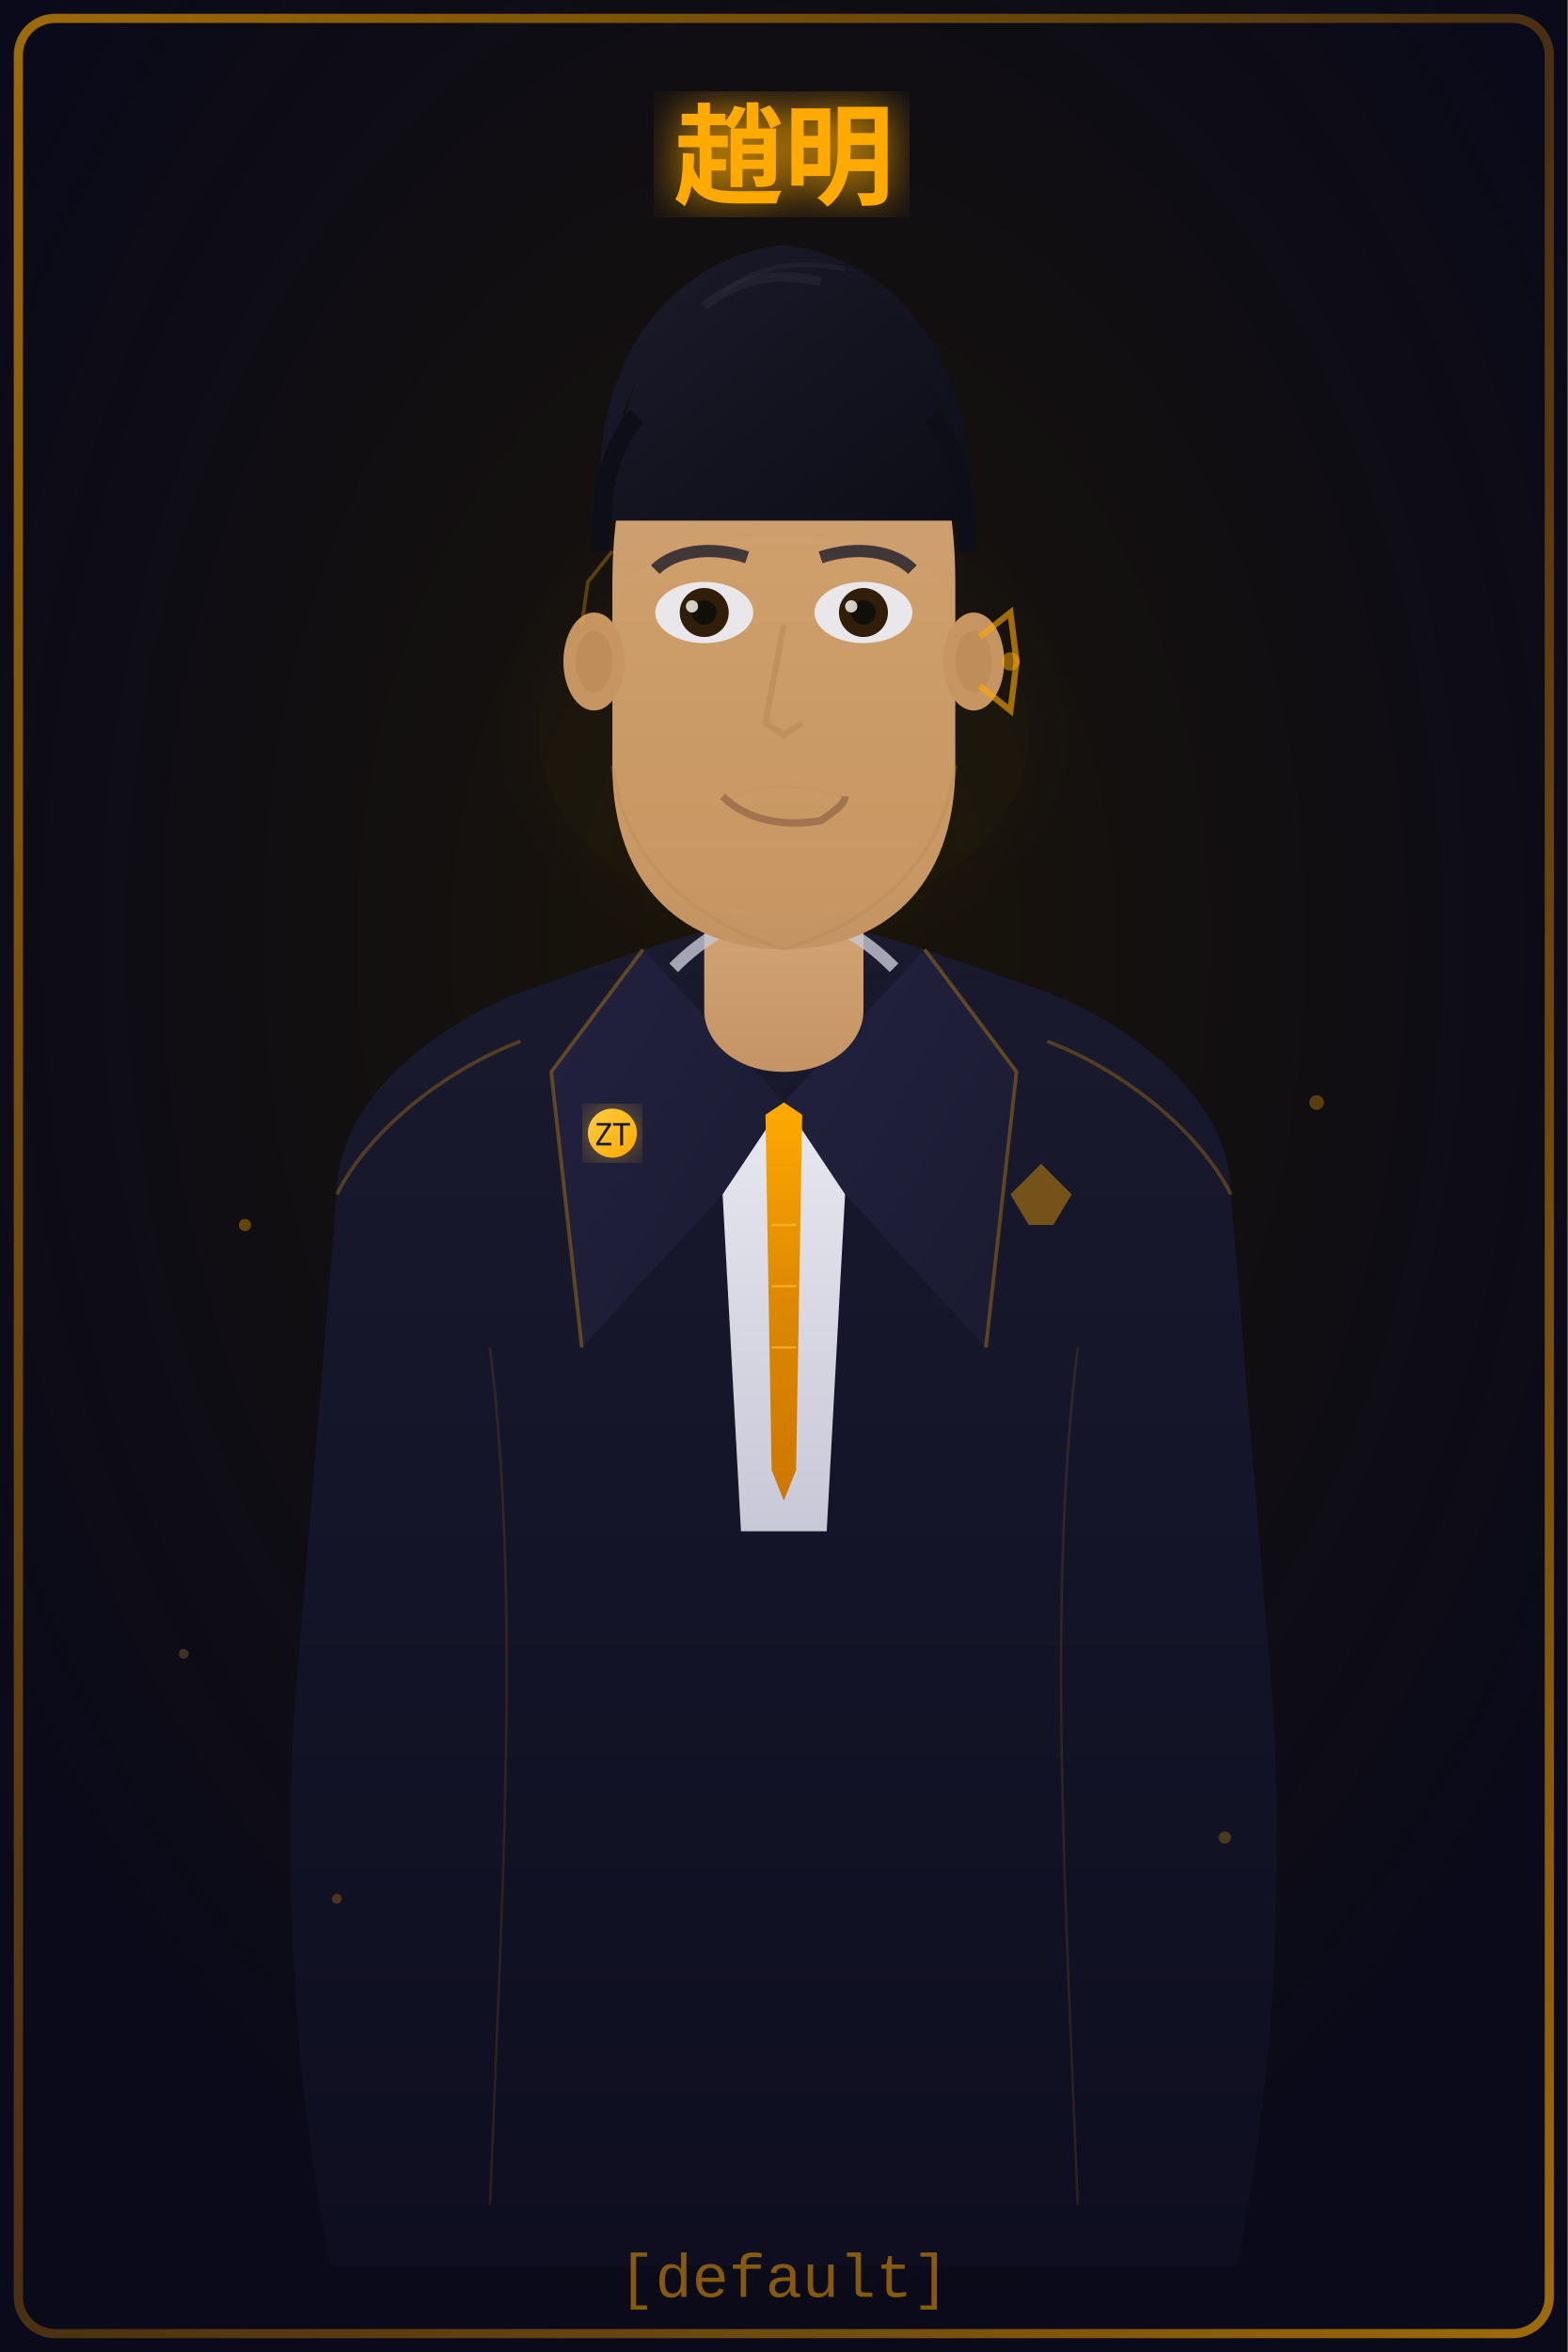
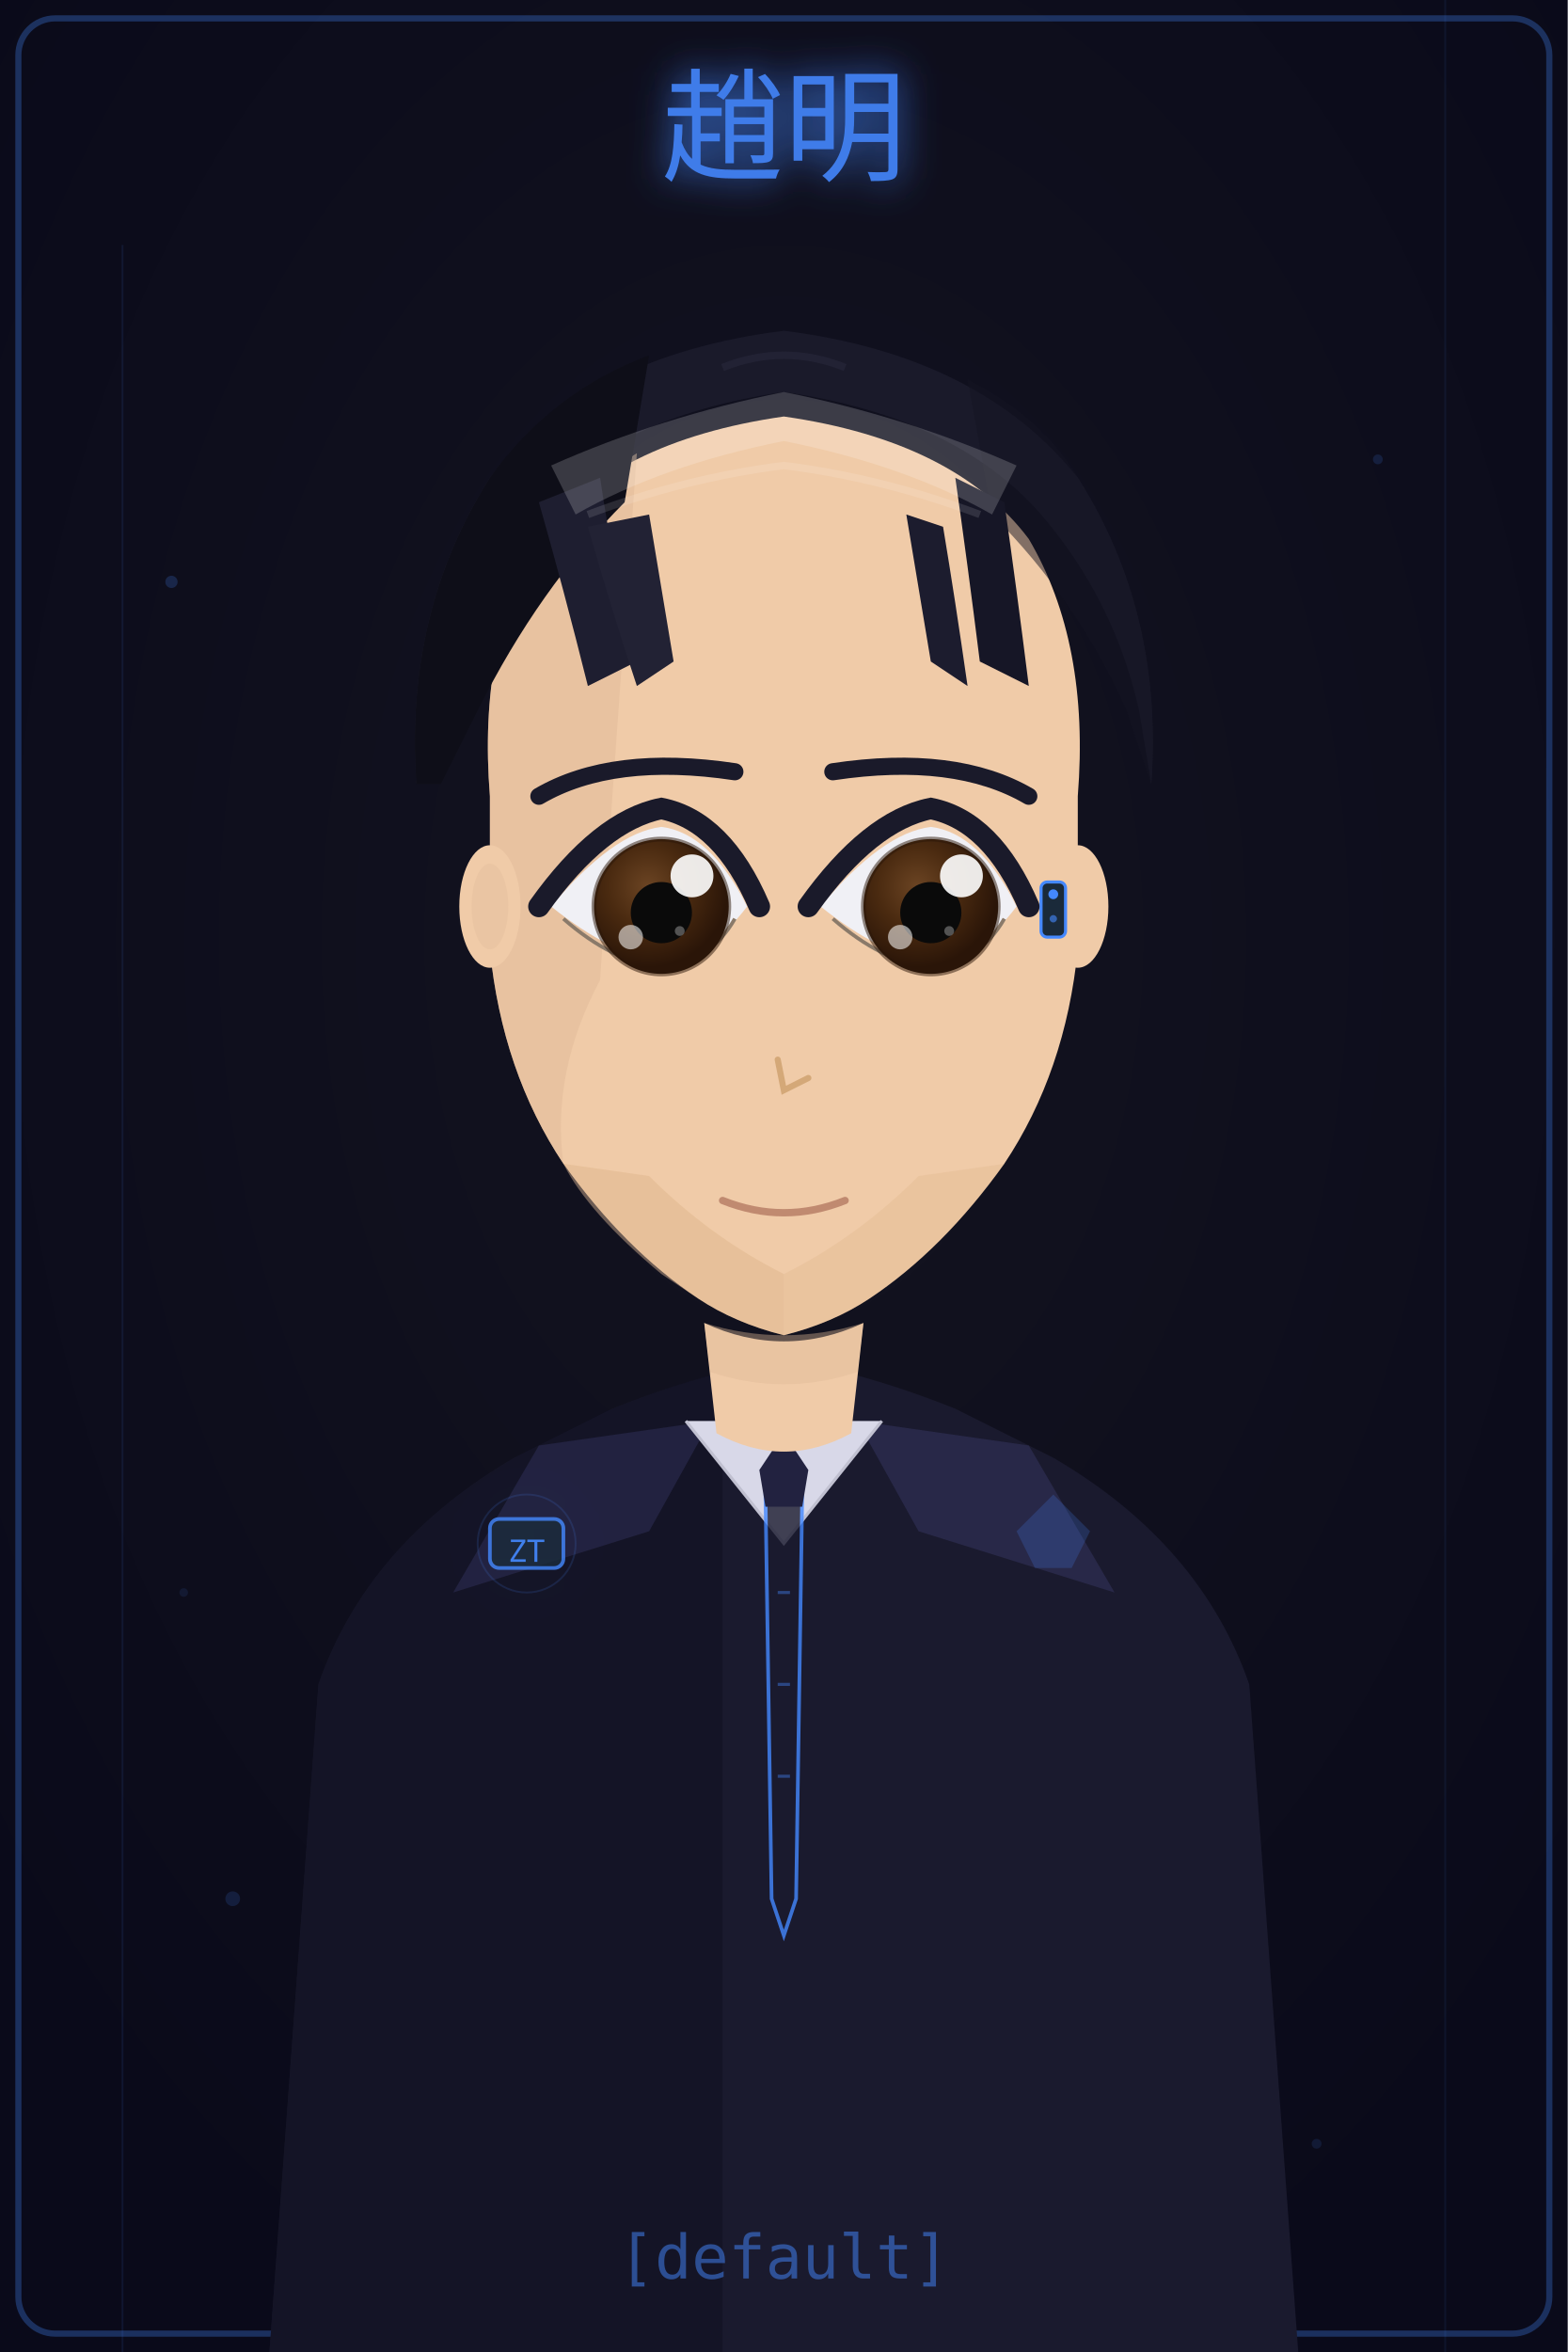
<svg xmlns="http://www.w3.org/2000/svg" width="256" height="384" viewBox="0 0 256 384">
  <defs>
-     <radialGradient id="zd-bg" cx="50%" cy="40%" r="60%">
-       <stop offset="0%" stop-color="#1a1408" />
+     <radialGradient id="bgGrad" cx="50%" cy="40%" r="65%">
+       <stop offset="0%" stop-color="#141420" />
      <stop offset="100%" stop-color="#0a0a1a" />
    </radialGradient>
-     <linearGradient id="zd-suit" x1="0" y1="0" x2="0" y2="1">
-       <stop offset="0%" stop-color="#1a1a2e" />
-       <stop offset="50%" stop-color="#141428" />
-       <stop offset="100%" stop-color="#0e0e20" />
-     </linearGradient>
-     <linearGradient id="zd-suit-lapel" x1="0" y1="0" x2="1" y2="1">
-       <stop offset="0%" stop-color="#222240" />
-       <stop offset="100%" stop-color="#1a1a30" />
-     </linearGradient>
-     <linearGradient id="zd-shirt" x1="0" y1="0" x2="0" y2="1">
-       <stop offset="0%" stop-color="#e8e8f0" />
-       <stop offset="100%" stop-color="#c8c8d8" />
-     </linearGradient>
-     <linearGradient id="zd-skin" x1="0" y1="0" x2="0" y2="1">
-       <stop offset="0%" stop-color="#d4a574" />
-       <stop offset="100%" stop-color="#c49464" />
-     </linearGradient>
-     <linearGradient id="zd-hair" x1="0" y1="0" x2="1" y2="1">
-       <stop offset="0%" stop-color="#1a1a2a" />
-       <stop offset="100%" stop-color="#0e0e18" />
-     </linearGradient>
-     <linearGradient id="zd-tie" x1="0" y1="0" x2="0" y2="1">
-       <stop offset="0%" stop-color="#ffaa00" />
-       <stop offset="50%" stop-color="#dd8800" />
-       <stop offset="100%" stop-color="#cc7700" />
-     </linearGradient>
-     <linearGradient id="zd-cyber-pin" x1="0" y1="0" x2="1" y2="1">
-       <stop offset="0%" stop-color="#ffcc44" />
-       <stop offset="100%" stop-color="#ffaa00" />
-     </linearGradient>
-     <filter id="zd-glow-gold">
-       <feGaussianBlur stdDeviation="4" result="blur" />
+     <radialGradient id="irisGrad" cx="40%" cy="35%" r="60%">
+       <stop offset="0%" stop-color="#6b4423" />
+       <stop offset="50%" stop-color="#4a2a10" />
+       <stop offset="100%" stop-color="#2a1508" />
+     </radialGradient>
+     <filter id="glow" x="-50%" y="-50%" width="200%" height="200%">
+       <feGaussianBlur stdDeviation="3" result="b" />
      <feMerge>
-         <feMergeNode in="blur" />
+         <feMergeNode in="b" />
        <feMergeNode in="SourceGraphic" />
      </feMerge>
    </filter>
-     <filter id="zd-glow-soft">
-       <feGaussianBlur stdDeviation="6" result="blur" />
+     <filter id="glowSoft" x="-80%" y="-80%" width="260%" height="260%">
+       <feGaussianBlur stdDeviation="5" result="b" />
      <feMerge>
-         <feMergeNode in="blur" />
+         <feMergeNode in="b" />
        <feMergeNode in="SourceGraphic" />
      </feMerge>
    </filter>
-     <linearGradient id="zd-border" x1="0" y1="0" x2="1" y2="1">
-       <stop offset="0%" stop-color="#ffaa00" stop-opacity="0.6" />
-       <stop offset="50%" stop-color="#dd8800" stop-opacity="0.3" />
-       <stop offset="100%" stop-color="#ffaa00" stop-opacity="0.6" />
-     </linearGradient>
  </defs>
-   <rect width="256" height="384" fill="url(#zd-bg)" />
-   <rect x="3" y="3" width="250" height="378" rx="6" fill="none" stroke="url(#zd-border)" stroke-width="1.5" />
-   <text x="128" y="32" font-family="'Courier New', monospace" font-size="18" font-weight="bold" fill="#ffaa00" text-anchor="middle" filter="url(#zd-glow-gold)">趙明</text>
-   <path d="M55,195 C55,180 70,168 85,162 L105,155 C115,152 122,150 128,149 C134,150 141,152 151,155 L171,162 C186,168 201,180 201,195 L208,280 C210,320 206,350 202,370 L54,370 C50,350 46,320 48,280 Z" fill="url(#zd-suit)" />
-   <path d="M105,155 L90,175 L95,220 L118,195 L128,180 Z" fill="url(#zd-suit-lapel)" />
-   <path d="M105,155 L90,175 L95,220" fill="none" stroke="#ffaa00" stroke-width="0.6" opacity="0.3" />
-   <path d="M151,155 L166,175 L161,220 L138,195 L128,180 Z" fill="url(#zd-suit-lapel)" />
-   <path d="M151,155 L166,175 L161,220" fill="none" stroke="#ffaa00" stroke-width="0.6" opacity="0.3" />
-   <path d="M118,195 L128,180 L138,195 L135,250 L121,250 Z" fill="url(#zd-shirt)" />
-   <path d="M125,182 L128,180 L131,182 L130,240 L128,245 L126,240 Z" fill="url(#zd-tie)" />
-   <path d="M126,200 L130,200" fill="none" stroke="#ffcc44" stroke-width="0.4" opacity="0.5" />
-   <path d="M126,210 L130,210" fill="none" stroke="#ffcc44" stroke-width="0.4" opacity="0.5" />
-   <path d="M126,220 L130,220" fill="none" stroke="#ffcc44" stroke-width="0.4" opacity="0.5" />
-   <circle cx="100" cy="185" r="4" fill="url(#zd-cyber-pin)" filter="url(#zd-glow-gold)" />
-   <text x="100" y="187" font-family="monospace" font-size="5" fill="#1a1a2e" text-anchor="middle">ZT</text>
-   <path d="M115,148 L115,165 C115,170 120,175 128,175 C136,175 141,170 141,165 L141,148" fill="url(#zd-skin)" />
-   <path d="M110,158 C115,153 120,150 128,149 C136,150 141,153 146,158" fill="none" stroke="#c8c8d8" stroke-width="2" opacity="0.8" />
-   <path d="M100,95 C100,68 112,50 128,48 C144,50 156,68 156,95 L156,125 C156,145 144,155 128,155 C112,155 100,145 100,125 Z" fill="url(#zd-skin)" />
-   <path d="M98,92 C98,62 112,44 128,42 C144,44 158,62 158,92 L158,78 C158,58 146,42 128,40 C110,42 98,58 98,78 Z" fill="url(#zd-hair)" />
-   <path d="M100,85 C100,60 112,42 128,40 C144,42 156,60 156,85" fill="url(#zd-hair)" />
-   <path d="M98,90 C98,80 100,72 104,68" fill="none" stroke="#0e0e18" stroke-width="3" />
-   <path d="M158,90 C158,80 156,72 152,68" fill="none" stroke="#0e0e18" stroke-width="3" />
-   <path d="M115,50 C120,46 126,44 134,46" fill="none" stroke="#2a2a3a" stroke-width="1.5" opacity="0.5" />
-   <path d="M118,48 C122,44 130,42 138,44" fill="none" stroke="#333348" stroke-width="0.8" opacity="0.3" />
-   <ellipse cx="97" cy="108" rx="5" ry="8" fill="#c49464" />
-   <ellipse cx="97" cy="108" rx="3" ry="5" fill="#b48454" opacity="0.5" />
-   <ellipse cx="159" cy="108" rx="5" ry="8" fill="#c49464" />
-   <ellipse cx="159" cy="108" rx="3" ry="5" fill="#b48454" opacity="0.5" />
-   <path d="M160,104 L165,100 L166,108 L165,116 L160,112" fill="none" stroke="#ffaa00" stroke-width="1" opacity="0.6" />
-   <circle cx="165" cy="108" r="1.5" fill="#ffaa00" opacity="0.5" />
-   <path d="M107,93 C110,90 116,89 122,91" fill="none" stroke="#1a1a2a" stroke-width="2" opacity="0.8" />
-   <path d="M134,91 C140,89 146,90 149,93" fill="none" stroke="#1a1a2a" stroke-width="2" opacity="0.8" />
-   <ellipse cx="115" cy="100" rx="8" ry="5" fill="#e8e8f0" />
-   <ellipse cx="115" cy="100" rx="4" ry="4" fill="#2a1a08" />
-   <ellipse cx="115" cy="100" rx="2" ry="2" fill="#0a0a0a" />
-   <circle cx="113" cy="99" r="1" fill="#ffffff" opacity="0.8" />
-   <ellipse cx="141" cy="100" rx="8" ry="5" fill="#e8e8f0" />
-   <ellipse cx="141" cy="100" rx="4" ry="4" fill="#2a1a08" />
-   <ellipse cx="141" cy="100" rx="2" ry="2" fill="#0a0a0a" />
-   <circle cx="139" cy="99" r="1" fill="#ffffff" opacity="0.8" />
-   <path d="M128,102 L125,118 L128,120 L131,118" fill="none" stroke="#b48454" stroke-width="1" opacity="0.5" />
-   <path d="M118,130 C122,134 128,135 134,134 C137,132 138,131 138,130" fill="none" stroke="#a07050" stroke-width="1.2" />
-   <path d="M120,130 C124,128 132,128 136,130" fill="none" stroke="#c49464" stroke-width="0.5" opacity="0.4" />
-   <path d="M100,125 C102,140 112,150 128,155" fill="none" stroke="#b48454" stroke-width="0.6" opacity="0.3" />
-   <path d="M156,125 C154,140 144,150 128,155" fill="none" stroke="#b48454" stroke-width="0.6" opacity="0.3" />
-   <path d="M55,195 C60,185 72,175 85,170" fill="none" stroke="#ffaa00" stroke-width="0.6" opacity="0.25" />
-   <path d="M201,195 C196,185 184,175 171,170" fill="none" stroke="#ffaa00" stroke-width="0.6" opacity="0.25" />
-   <path d="M165,195 L170,190 L175,195 L172,200 L168,200 Z" fill="#ffaa00" opacity="0.4" />
-   <path d="M80,220 C85,260 82,310 80,360" fill="none" stroke="#ffaa00" stroke-width="0.4" opacity="0.12" />
-   <path d="M176,220 C171,260 174,310 176,360" fill="none" stroke="#ffaa00" stroke-width="0.4" opacity="0.12" />
-   <path d="M100,90 L96,95 L95,102" fill="none" stroke="#ffaa00" stroke-width="0.6" opacity="0.3" />
-   <ellipse cx="128" cy="120" rx="40" ry="30" fill="#ffaa00" opacity="0.03" filter="url(#zd-glow-soft)" />
-   <circle cx="40" cy="200" r="1" fill="#ffaa00" opacity="0.35" />
-   <circle cx="215" cy="180" r="1.2" fill="#ffaa00" opacity="0.3" />
-   <circle cx="55" cy="310" r="0.8" fill="#dd8800" opacity="0.3" />
-   <circle cx="200" cy="300" r="1" fill="#ffaa00" opacity="0.25" />
-   <circle cx="30" cy="270" r="0.8" fill="#ffcc44" opacity="0.2" />
-   <text x="128" y="375" font-family="'Courier New', monospace" font-size="10" fill="#ffaa00" text-anchor="middle" opacity="0.5">[default]</text>
+   <rect width="256" height="384" fill="url(#bgGrad)" />
+   <line x1="20" y1="40" x2="20" y2="384" stroke="#4488ff" stroke-width="0.3" opacity="0.1" />
+   <line x1="236" y1="0" x2="236" y2="384" stroke="#4488ff" stroke-width="0.3" opacity="0.08" />
+   <rect x="3" y="3" width="250" height="378" rx="6" fill="none" stroke="#4488ff" stroke-width="1" opacity="0.3" />
+   <text x="128" y="28" font-family="monospace" font-size="20" fill="#4488ff" text-anchor="middle" filter="url(#glow)" opacity="0.9">趙明</text>
+   <path d="M52,275 Q60,252 84,238 L100,230 Q115,224 128,222 Q141,224 156,230 L172,238 Q196,252 204,275 L212,384 L44,384 Z" fill="#1a1a2e" />
+   <path d="M52,275 Q60,252 84,238 L100,230 Q110,226 118,224 L118,384 L44,384 Z" fill="#0e0e1e" opacity="0.5" />
+   <path d="M88,236 L74,260 L106,250 L116,232 Z" fill="#222240" />
+   <path d="M168,236 L182,260 L150,250 L140,232 Z" fill="#282848" />
+   <path d="M112,232 L128,252 L144,232" fill="#d8d8e8" stroke="#c0c0d0" stroke-width="0.5" />
+   <path d="M125,244 L128,240 L131,244 L130,310 L128,316 L126,310 Z" fill="#1a1a2e" stroke="#4488ff" stroke-width="0.6" opacity="0.8" />
+   <path d="M124,240 L128,234 L132,240 L131,246 L125,246 Z" fill="#222240" />
+   <line x1="127" y1="260" x2="129" y2="260" stroke="#4488ff" stroke-width="0.5" opacity="0.4" />
+   <line x1="127" y1="275" x2="129" y2="275" stroke="#4488ff" stroke-width="0.5" opacity="0.4" />
+   <line x1="127" y1="290" x2="129" y2="290" stroke="#4488ff" stroke-width="0.5" opacity="0.4" />
+   <line x1="68" y1="278" x2="68" y2="384" stroke="#4488ff" stroke-width="0.8" opacity="0.2" filter="url(#glow)" />
+   <line x1="188" y1="278" x2="188" y2="384" stroke="#4488ff" stroke-width="0.8" opacity="0.2" filter="url(#glow)" />
+   <rect x="80" y="248" width="12" height="8" rx="1.5" fill="#1a2a3a" stroke="#4488ff" stroke-width="0.6" opacity="0.8" />
+   <text x="86" y="255" font-family="monospace" font-size="5" fill="#4488ff" text-anchor="middle" opacity="0.9">ZT</text>
+   <circle cx="86" cy="252" r="8" fill="none" stroke="#4488ff" stroke-width="0.3" opacity="0.15" filter="url(#glowSoft)" />
+   <path d="M166,250 L172,244 L178,250 L175,256 L169,256 Z" fill="#4488ff" opacity="0.2" />
+   <path d="M115,216 Q128,222 141,216 L139,234 Q128,240 117,234 Z" fill="#f0cba8" />
+   <path d="M115,216 Q128,220 141,216 L140,224 Q128,228 116,224 Z" fill="#deb896" opacity="0.4" />
+   <path d="M80,130 Q78,105 88,88 Q100,72 128,68 Q156,72 168,88 Q178,105 176,130 L176,155 Q174,175 164,190 Q154,204 142,212 Q136,216 128,218 Q120,216 114,212 Q102,204 92,190 Q82,175 80,155 Z" fill="#f0cba8" />
+   <path d="M80,130 Q78,105 88,88 Q94,80 104,74 L100,130 L98,160 Q90,175 92,190 Q96,198 108,208 L114,212 Q102,204 92,190 Q82,175 80,155 Z" fill="#deb896" opacity="0.45" />
+   <path d="M92,190 Q102,204 114,212 Q120,216 128,218 L128,208 Q116,202 106,192 Z" fill="#d4a878" opacity="0.3" />
+   <path d="M164,190 Q154,204 142,212 Q136,216 128,218 L128,208 Q140,202 150,192 Z" fill="#d4a878" opacity="0.2" />
+   <ellipse cx="80" cy="148" rx="5" ry="10" fill="#f0cba8" />
+   <ellipse cx="80" cy="148" rx="3" ry="7" fill="#deb896" opacity="0.3" />
+   <ellipse cx="176" cy="148" rx="5" ry="10" fill="#f0cba8" />
+   <rect x="170" y="144" width="4" height="9" rx="1" fill="#1a2a3a" stroke="#4488ff" stroke-width="0.5" />
+   <circle cx="172" cy="146" r="0.8" fill="#4488ff" />
+   <circle cx="172" cy="150" r="0.6" fill="#4488ff" opacity="0.6" />
+   <path d="M68,128 Q66,100 80,78 Q96,58 128,54 Q160,58 176,78 Q190,100 188,128 L186,116 Q182,98 170,84 Q156,68 128,64 Q100,68 86,84 Q74,98 70,116 Z" fill="#1a1a2a" />
+   <path d="M68,128 Q66,100 80,78 Q90,64 106,58 L102,82 Q88,96 78,116 L72,128 Z" fill="#0e0e18" />
+   <path d="M188,128 Q190,100 176,78 Q170,68 158,62 L162,84 Q176,98 184,116 Z" fill="#141422" opacity="0.5" />
+   <path d="M88,82 Q92,96 96,112 L104,108 Q100,92 98,78 Z" fill="#1e1e30" />
+   <path d="M156,78 Q158,92 160,108 L168,112 Q166,96 164,82 Z" fill="#161626" />
+   <path d="M96,86 Q100,100 104,112 L110,108 Q108,96 106,84 Z" fill="#222234" />
+   <path d="M148,84 Q150,96 152,108 L158,112 Q156,98 154,86 Z" fill="#1c1c2e" />
+   <path d="M118,60 Q128,56 138,60" fill="none" stroke="#2a2a3e" stroke-width="1.2" opacity="0.5" />
+   <path d="M90,76 Q108,68 128,64 Q148,68 166,76 L162,84 Q148,76 128,72 Q108,76 94,84 Z" fill="#ffffff" opacity="0.18" />
+   <path d="M96,84 Q112,78 128,76 Q144,78 160,84" fill="none" stroke="#ffffff" stroke-width="1.2" opacity="0.12" />
+   <path d="M90,148 Q100,136 108,135 Q116,136 122,148 Q116,156 108,157 Q100,156 90,148 Z" fill="#f0f0f5" />
+   <path d="M88,148 Q98,134 108,132 Q118,134 124,148" fill="none" stroke="#1a1a2a" stroke-width="3.5" stroke-linecap="round" />
+   <path d="M92,150 Q100,157 108,158 Q116,157 120,150" fill="none" stroke="#8a7a6a" stroke-width="0.6" />
+   <circle cx="108" cy="148" r="11" fill="url(#irisGrad)" />
+   <circle cx="108" cy="148" r="11" fill="none" stroke="#2a1508" stroke-width="0.8" opacity="0.5" />
+   <circle cx="108" cy="149" r="5" fill="#0a0a0a" />
+   <circle cx="113" cy="143" r="3.5" fill="#ffffff" opacity="0.9" />
+   <circle cx="103" cy="153" r="2" fill="#ffffff" opacity="0.55" />
+   <circle cx="111" cy="152" r="0.8" fill="#ffffff" opacity="0.3" />
+   <path d="M134,148 Q144,136 152,135 Q160,136 166,148 Q160,156 152,157 Q144,156 134,148 Z" fill="#f0f0f5" />
+   <path d="M132,148 Q142,134 152,132 Q162,134 168,148" fill="none" stroke="#1a1a2a" stroke-width="3.5" stroke-linecap="round" />
+   <path d="M136,150 Q144,157 152,158 Q160,157 164,150" fill="none" stroke="#8a7a6a" stroke-width="0.6" />
+   <circle cx="152" cy="148" r="11" fill="url(#irisGrad)" />
+   <circle cx="152" cy="148" r="11" fill="none" stroke="#2a1508" stroke-width="0.8" opacity="0.5" />
+   <circle cx="152" cy="149" r="5" fill="#0a0a0a" />
+   <circle cx="157" cy="143" r="3.5" fill="#ffffff" opacity="0.9" />
+   <circle cx="147" cy="153" r="2" fill="#ffffff" opacity="0.55" />
+   <circle cx="155" cy="152" r="0.8" fill="#ffffff" opacity="0.3" />
+   <path d="M88,130 Q100,123 120,126" fill="none" stroke="#1a1a2a" stroke-width="2.8" stroke-linecap="round" />
+   <path d="M136,126 Q156,123 168,130" fill="none" stroke="#1a1a2a" stroke-width="2.8" stroke-linecap="round" />
+   <path d="M127,173 L128,178 L132,176" fill="none" stroke="#d4a878" stroke-width="1" stroke-linecap="round" />
+   <path d="M118,196 Q128,200 138,196" fill="none" stroke="#c08a70" stroke-width="1.2" stroke-linecap="round" />
+   <circle cx="28" cy="95" r="1" fill="#4488ff" opacity="0.2" />
+   <circle cx="225" cy="75" r="0.8" fill="#4488ff" opacity="0.15" />
+   <circle cx="38" cy="310" r="1.2" fill="#4488ff" opacity="0.15" />
+   <circle cx="215" cy="350" r="0.8" fill="#4488ff" opacity="0.12" />
+   <circle cx="30" cy="260" r="0.7" fill="#4488ff" opacity="0.1" />
+   <text x="128" y="372" font-family="monospace" font-size="10" fill="#4488ff" text-anchor="middle" opacity="0.5">[default]</text>
</svg>
